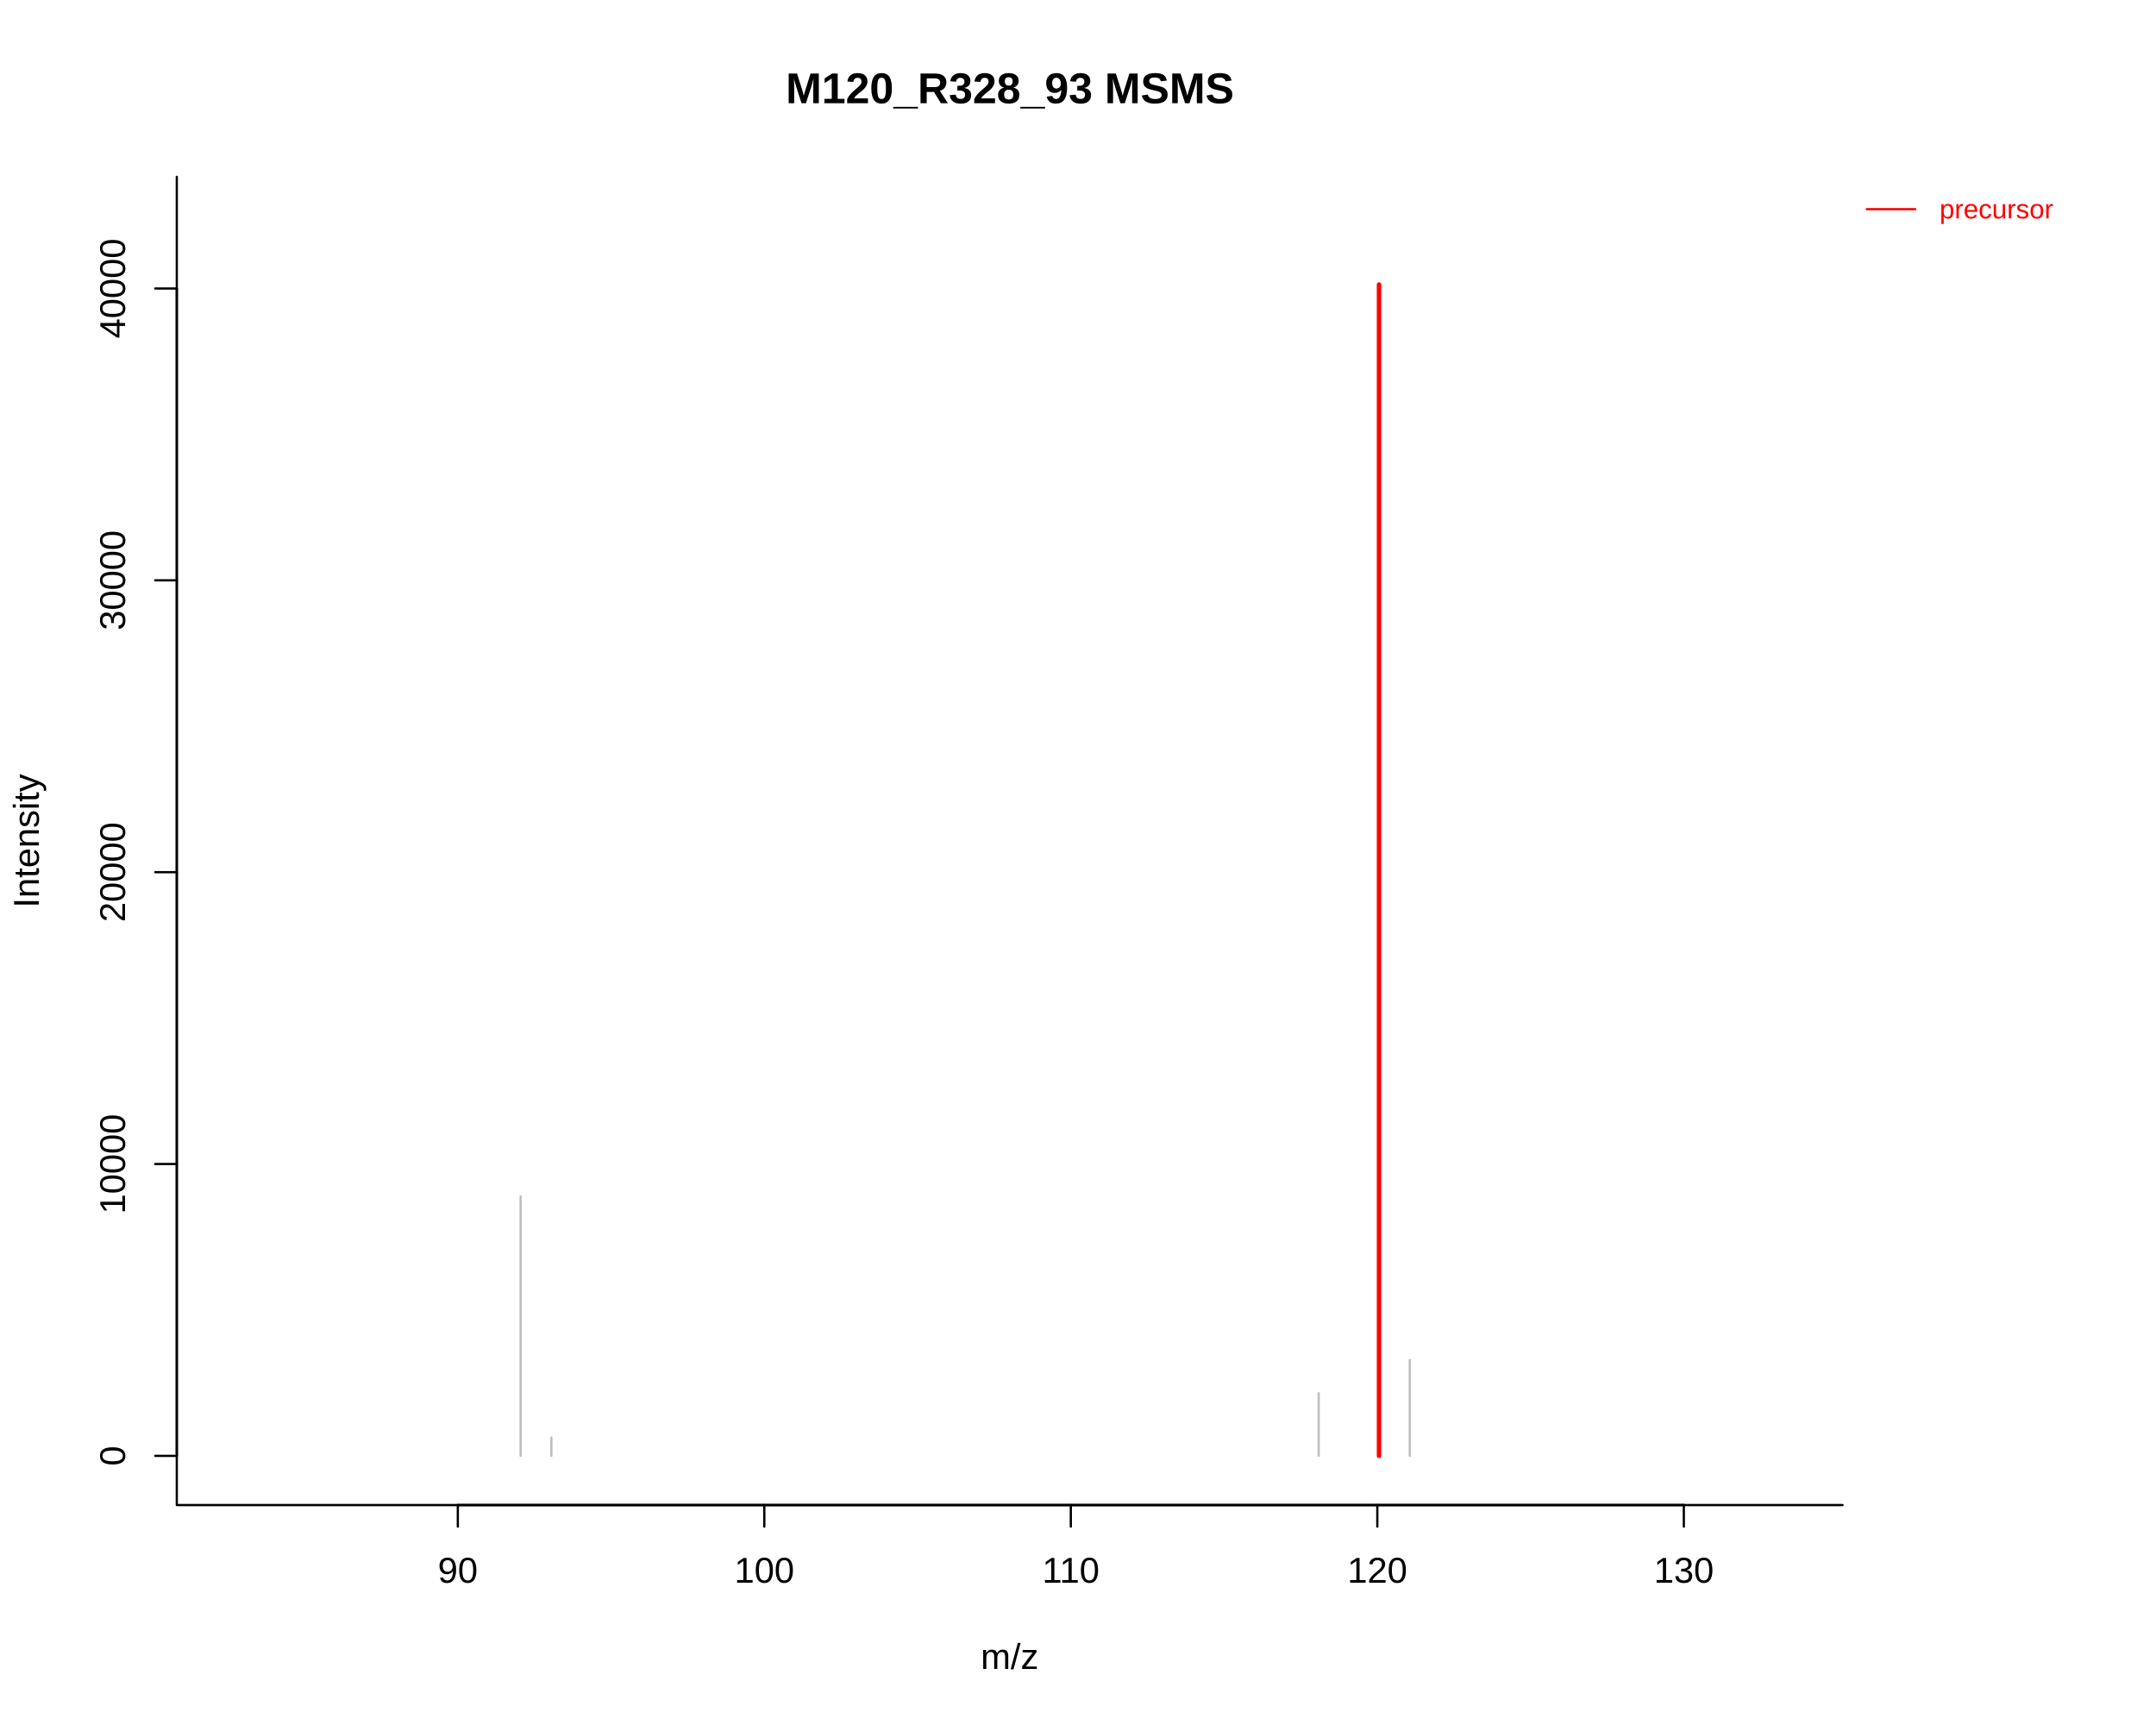
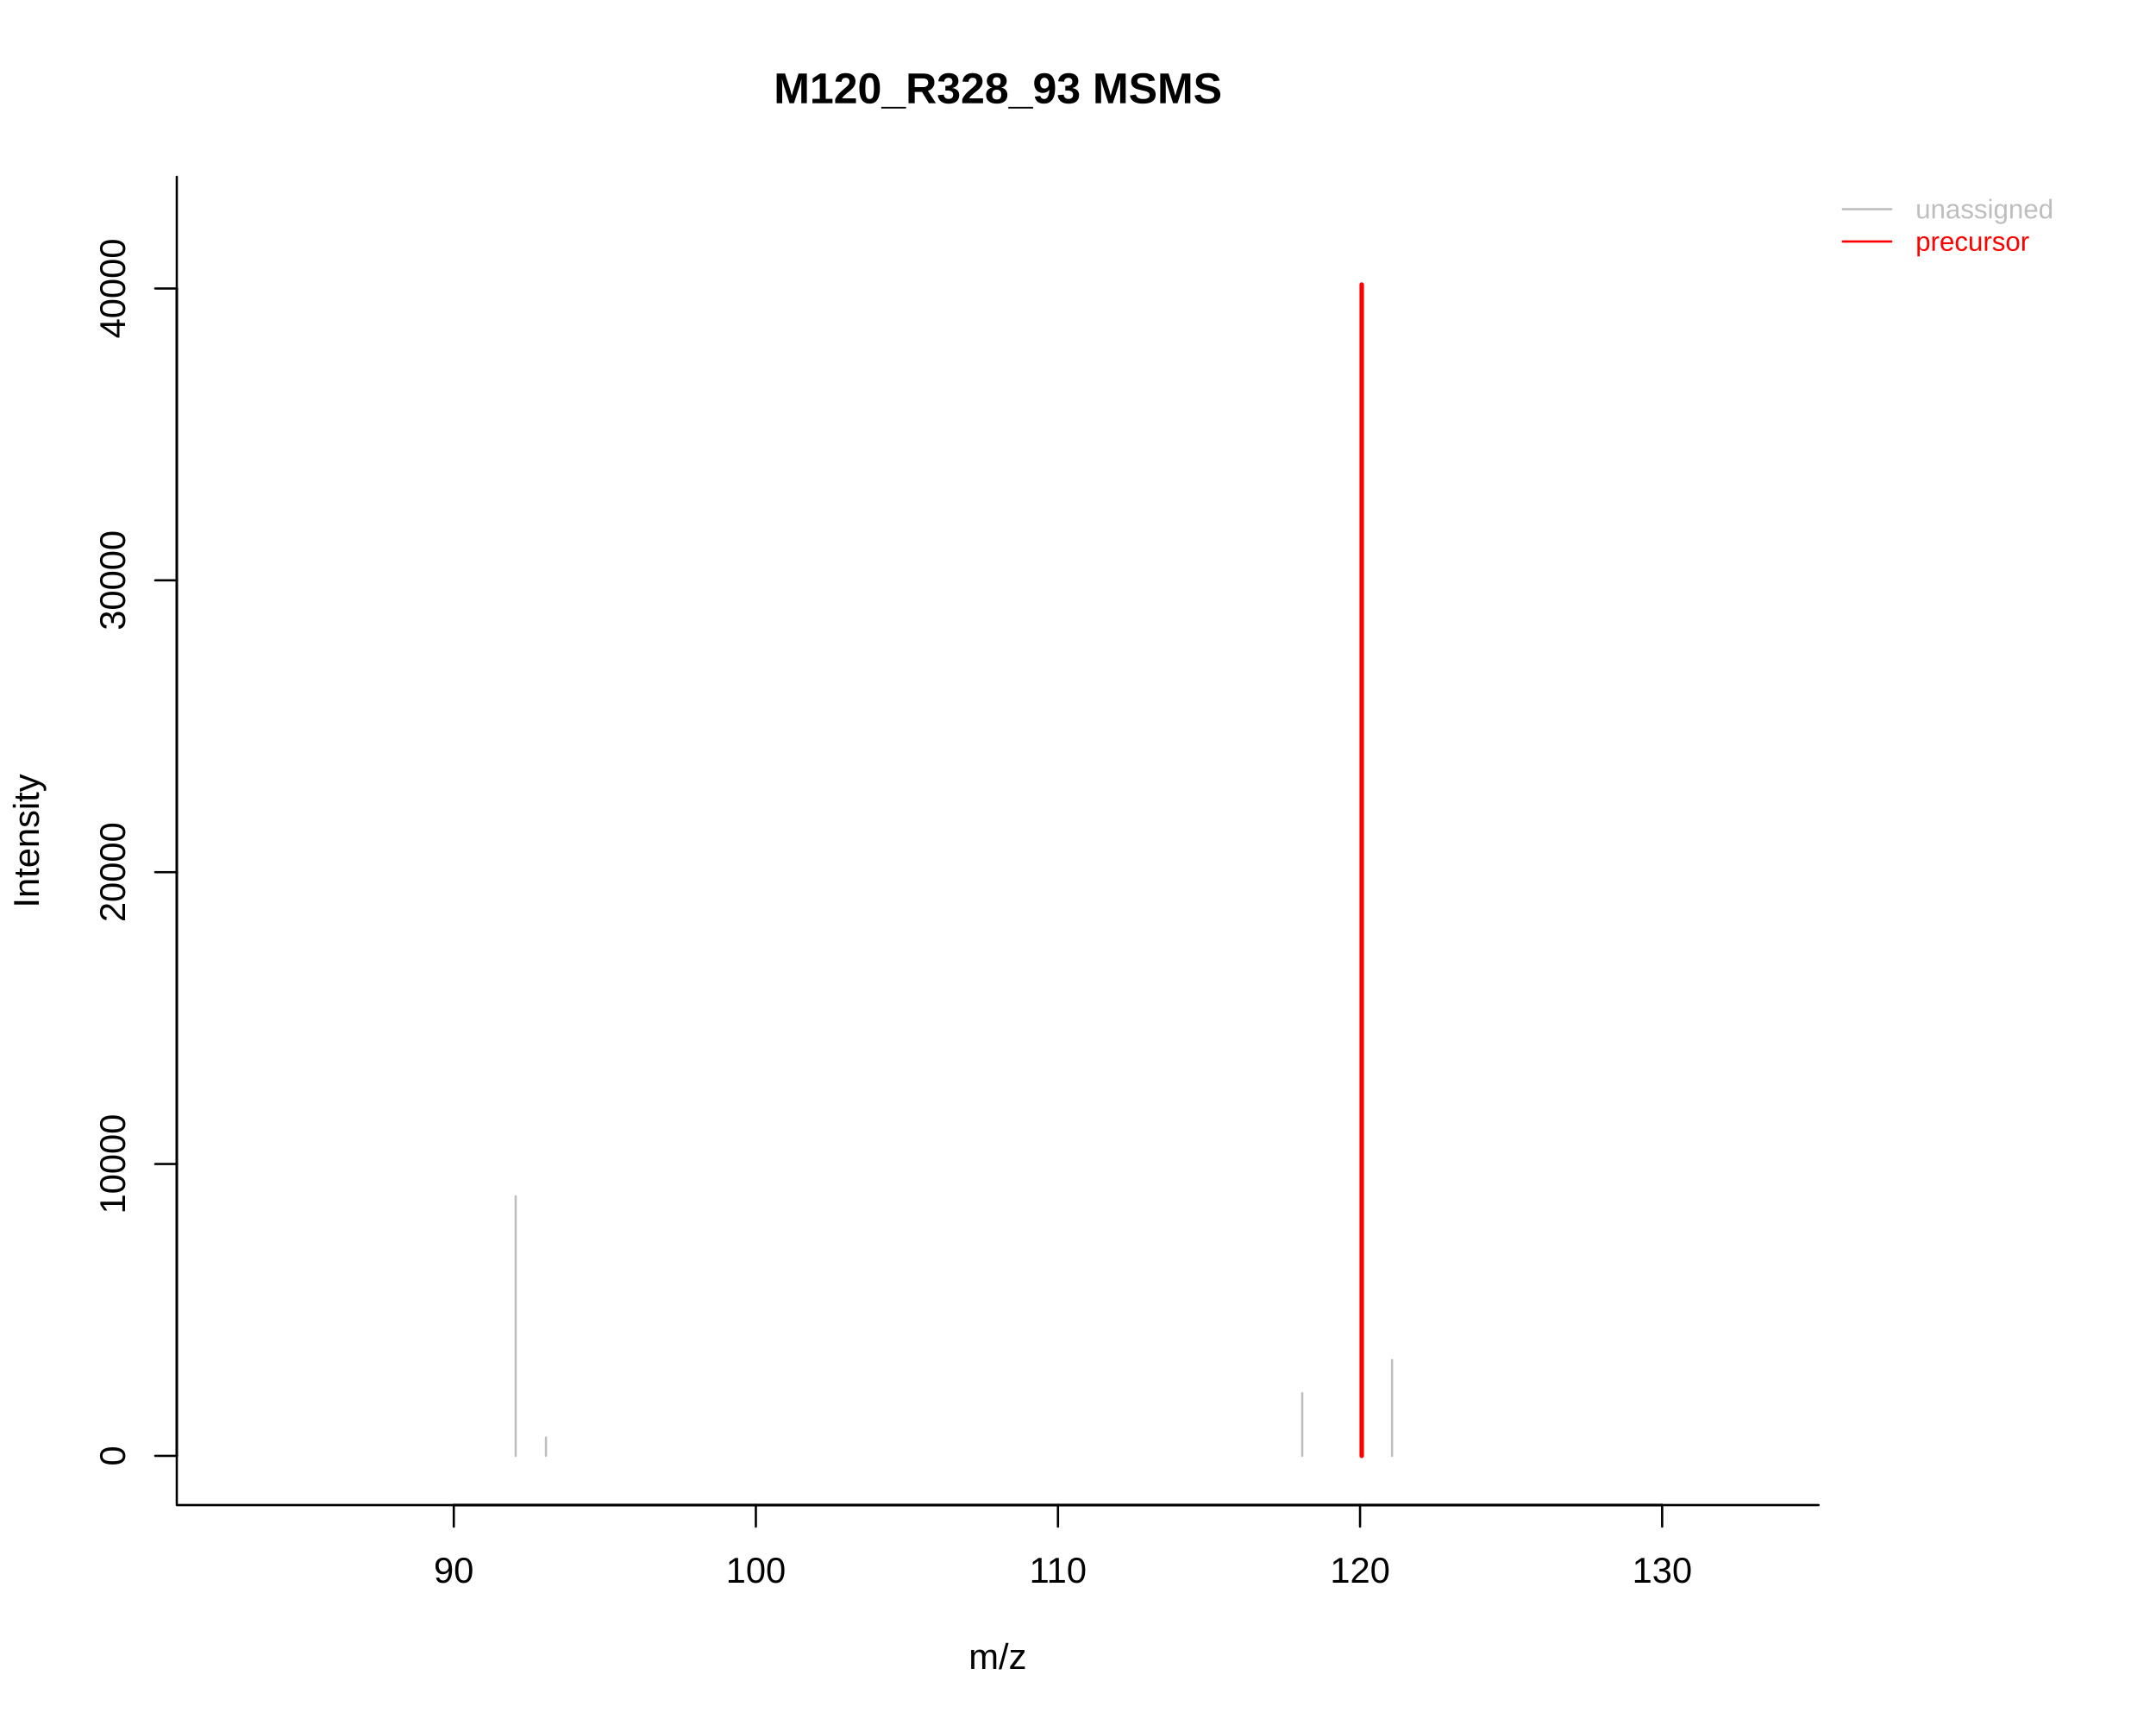
<svg xmlns="http://www.w3.org/2000/svg" viewBox="0 0 720.00 576.00">
  <defs>
    <style type="text/css">
    line, polyline, polygon, path, rect, circle {
      fill: none;
      stroke: #000000;
      stroke-linecap: round;
      stroke-linejoin: round;
      stroke-miterlimit: 10.00;
    }
  </style>
  </defs>
  <rect width="100%" height="100%" style="stroke: none; fill: #FFFFFF;" />
-   <line x1="152.89" y1="502.56" x2="562.32" y2="502.56" style="stroke-width: 0.75;" />
-   <line x1="152.89" y1="502.56" x2="152.89" y2="509.76" style="stroke-width: 0.75;" />
-   <line x1="255.24" y1="502.56" x2="255.24" y2="509.76" style="stroke-width: 0.75;" />
-   <line x1="357.60" y1="502.56" x2="357.60" y2="509.76" style="stroke-width: 0.75;" />
-   <line x1="459.96" y1="502.56" x2="459.96" y2="509.76" style="stroke-width: 0.75;" />
-   <line x1="562.32" y1="502.56" x2="562.32" y2="509.76" style="stroke-width: 0.75;" />
-   <text x="146.21" y="528.48" style="font-size: 12.00px; font-family: Liberation Sans;" textLength="13.34px" lengthAdjust="spacingAndGlyphs">90</text>
-   <text x="245.24" y="528.48" style="font-size: 12.00px; font-family: Liberation Sans;" textLength="20.02px" lengthAdjust="spacingAndGlyphs">100</text>
-   <text x="348.04" y="528.48" style="font-size: 12.00px; font-family: Liberation Sans;" textLength="19.12px" lengthAdjust="spacingAndGlyphs">110</text>
-   <text x="449.95" y="528.48" style="font-size: 12.00px; font-family: Liberation Sans;" textLength="20.02px" lengthAdjust="spacingAndGlyphs">120</text>
-   <text x="552.31" y="528.48" style="font-size: 12.00px; font-family: Liberation Sans;" textLength="20.02px" lengthAdjust="spacingAndGlyphs">130</text>
+   <line x1="151.54" y1="502.56" x2="555.08" y2="502.56" style="stroke-width: 0.75;" />
+   <line x1="151.54" y1="502.56" x2="151.54" y2="509.76" style="stroke-width: 0.75;" />
+   <line x1="252.42" y1="502.56" x2="252.42" y2="509.76" style="stroke-width: 0.75;" />
+   <line x1="353.31" y1="502.56" x2="353.31" y2="509.76" style="stroke-width: 0.75;" />
+   <line x1="454.19" y1="502.56" x2="454.19" y2="509.76" style="stroke-width: 0.75;" />
+   <line x1="555.08" y1="502.56" x2="555.08" y2="509.76" style="stroke-width: 0.75;" />
+   <text x="144.86" y="528.48" style="font-size: 12.00px; font-family: Liberation Sans;" textLength="13.34px" lengthAdjust="spacingAndGlyphs">90</text>
+   <text x="242.41" y="528.48" style="font-size: 12.00px; font-family: Liberation Sans;" textLength="20.02px" lengthAdjust="spacingAndGlyphs">100</text>
+   <text x="343.75" y="528.48" style="font-size: 12.00px; font-family: Liberation Sans;" textLength="19.12px" lengthAdjust="spacingAndGlyphs">110</text>
+   <text x="444.19" y="528.48" style="font-size: 12.00px; font-family: Liberation Sans;" textLength="20.02px" lengthAdjust="spacingAndGlyphs">120</text>
+   <text x="545.07" y="528.48" style="font-size: 12.00px; font-family: Liberation Sans;" textLength="20.02px" lengthAdjust="spacingAndGlyphs">130</text>
  <line x1="59.04" y1="486.13" x2="59.04" y2="96.33" style="stroke-width: 0.75;" />
  <line x1="59.04" y1="486.13" x2="51.84" y2="486.13" style="stroke-width: 0.75;" />
  <line x1="59.04" y1="388.68" x2="51.84" y2="388.68" style="stroke-width: 0.75;" />
  <line x1="59.04" y1="291.23" x2="51.84" y2="291.23" style="stroke-width: 0.75;" />
  <line x1="59.04" y1="193.78" x2="51.84" y2="193.78" style="stroke-width: 0.75;" />
  <line x1="59.04" y1="96.33" x2="51.84" y2="96.33" style="stroke-width: 0.75;" />
  <text transform="translate(41.76,489.47) rotate(-90)" style="font-size: 12.00px; font-family: Liberation Sans;" textLength="6.67px" lengthAdjust="spacingAndGlyphs">0</text>
  <text transform="translate(41.76,405.36) rotate(-90)" style="font-size: 12.00px; font-family: Liberation Sans;" textLength="33.36px" lengthAdjust="spacingAndGlyphs">10000</text>
  <text transform="translate(41.76,307.91) rotate(-90)" style="font-size: 12.00px; font-family: Liberation Sans;" textLength="33.36px" lengthAdjust="spacingAndGlyphs">20000</text>
  <text transform="translate(41.76,210.46) rotate(-90)" style="font-size: 12.00px; font-family: Liberation Sans;" textLength="33.36px" lengthAdjust="spacingAndGlyphs">30000</text>
  <text transform="translate(41.76,113.01) rotate(-90)" style="font-size: 12.00px; font-family: Liberation Sans;" textLength="33.36px" lengthAdjust="spacingAndGlyphs">40000</text>
-   <polyline points="59.04,59.04 59.04,502.56 615.31,502.56 " style="stroke-width: 0.75;" />
+   <polyline points="59.04,59.04 59.04,502.56 607.31,502.56 " style="stroke-width: 0.75;" />
  <defs>
-     <clipPath id="cpMC4wMHw2NDUuNTV8NTc2LjAwfDAuMDA=">
-       <rect x="0.00" y="0.00" width="645.55" height="576.00" />
+     <clipPath id="cpMC4wMHw2MzcuNTV8NTc2LjAwfDAuMDA=">
+       <rect x="0.00" y="0.00" width="637.55" height="576.00" />
    </clipPath>
  </defs>
-   <g clip-path="url(#cpMC4wMHw2NDUuNTV8NTc2LjAwfDAuMDA=)">
-     <text x="262.41" y="34.47" style="font-size: 14.40px; font-weight: bold; font-family: Liberation Sans;" textLength="149.53px" lengthAdjust="spacingAndGlyphs">M120_R328_93 MSMS</text>
+   <g clip-path="url(#cpMC4wMHw2MzcuNTV8NTc2LjAwfDAuMDA=)">
+     <text x="258.41" y="34.47" style="font-size: 14.40px; font-weight: bold; font-family: Liberation Sans;" textLength="149.53px" lengthAdjust="spacingAndGlyphs">M120_R328_93 MSMS</text>
  </g>
-   <g clip-path="url(#cpMC4wMHw2NDUuNTV8NTc2LjAwfDAuMDA=)">
-     <text x="327.51" y="557.28" style="font-size: 12.00px; font-family: Liberation Sans;" textLength="19.33px" lengthAdjust="spacingAndGlyphs">m/z</text>
+   <g clip-path="url(#cpMC4wMHw2MzcuNTV8NTc2LjAwfDAuMDA=)">
+     <text x="323.51" y="557.28" style="font-size: 12.00px; font-family: Liberation Sans;" textLength="19.33px" lengthAdjust="spacingAndGlyphs">m/z</text>
  </g>
-   <g clip-path="url(#cpMC4wMHw2NDUuNTV8NTc2LjAwfDAuMDA=)">
+   <g clip-path="url(#cpMC4wMHw2MzcuNTV8NTc2LjAwfDAuMDA=)">
    <text transform="translate(12.96,303.14) rotate(-90)" style="font-size: 12.00px; font-family: Liberation Sans;" textLength="44.67px" lengthAdjust="spacingAndGlyphs">Intensity</text>
  </g>
  <defs>
-     <clipPath id="cpNTkuMDR8NjE1LjMxfDUwMi41Nnw1OS4wNA==">
-       <rect x="59.04" y="59.04" width="556.27" height="443.52" />
+     <clipPath id="cpNTkuMDR8NjA3LjMxfDUwMi41Nnw1OS4wNA==">
+       <rect x="59.04" y="59.04" width="548.27" height="443.52" />
    </clipPath>
  </defs>
-   <line x1="173.86" y1="486.13" x2="173.86" y2="399.47" style="stroke-width: 0.75; stroke: #BEBEBE;" clip-path="url(#cpNTkuMDR8NjE1LjMxfDUwMi41Nnw1OS4wNA==)" />
-   <line x1="184.13" y1="486.13" x2="184.13" y2="480.01" style="stroke-width: 0.75; stroke: #BEBEBE;" clip-path="url(#cpNTkuMDR8NjE1LjMxfDUwMi41Nnw1OS4wNA==)" />
-   <line x1="440.37" y1="486.13" x2="440.37" y2="465.20" style="stroke-width: 0.75; stroke: #BEBEBE;" clip-path="url(#cpNTkuMDR8NjE1LjMxfDUwMi41Nnw1OS4wNA==)" />
-   <line x1="460.53" y1="486.13" x2="460.53" y2="95.02" style="stroke-width: 1.50; stroke: #FF0000;" clip-path="url(#cpNTkuMDR8NjE1LjMxfDUwMi41Nnw1OS4wNA==)" />
-   <line x1="470.79" y1="486.13" x2="470.79" y2="454.12" style="stroke-width: 0.75; stroke: #BEBEBE;" clip-path="url(#cpNTkuMDR8NjE1LjMxfDUwMi41Nnw1OS4wNA==)" />
+   <line x1="172.21" y1="486.13" x2="172.21" y2="399.47" style="stroke-width: 0.75; stroke: #BEBEBE;" clip-path="url(#cpNTkuMDR8NjA3LjMxfDUwMi41Nnw1OS4wNA==)" />
+   <line x1="182.33" y1="486.13" x2="182.33" y2="480.01" style="stroke-width: 0.75; stroke: #BEBEBE;" clip-path="url(#cpNTkuMDR8NjA3LjMxfDUwMi41Nnw1OS4wNA==)" />
+   <line x1="434.89" y1="486.13" x2="434.89" y2="465.20" style="stroke-width: 0.75; stroke: #BEBEBE;" clip-path="url(#cpNTkuMDR8NjA3LjMxfDUwMi41Nnw1OS4wNA==)" />
+   <line x1="454.75" y1="486.13" x2="454.75" y2="95.02" style="stroke-width: 1.50; stroke: #FF0000;" clip-path="url(#cpNTkuMDR8NjA3LjMxfDUwMi41Nnw1OS4wNA==)" />
+   <line x1="464.87" y1="486.13" x2="464.87" y2="454.12" style="stroke-width: 0.75; stroke: #BEBEBE;" clip-path="url(#cpNTkuMDR8NjA3LjMxfDUwMi41Nnw1OS4wNA==)" />
  <defs>
    <clipPath id="cpMC4wMHw3MjAuMDB8NTc2LjAwfDAuMDA=">
      <rect x="0.00" y="0.00" width="720.00" height="576.00" />
    </clipPath>
  </defs>
-   <line x1="623.41" y1="69.84" x2="639.61" y2="69.84" style="stroke-width: 0.75; stroke: #FF0000;" clip-path="url(#cpMC4wMHw3MjAuMDB8NTc2LjAwfDAuMDA=)" />
+   <line x1="615.41" y1="69.84" x2="631.61" y2="69.84" style="stroke-width: 0.75; stroke: #BEBEBE;" clip-path="url(#cpMC4wMHw3MjAuMDB8NTc2LjAwfDAuMDA=)" />
+   <line x1="615.41" y1="80.64" x2="631.61" y2="80.64" style="stroke-width: 0.75; stroke: #FF0000;" clip-path="url(#cpMC4wMHw3MjAuMDB8NTc2LjAwfDAuMDA=)" />
  <g clip-path="url(#cpMC4wMHw3MjAuMDB8NTc2LjAwfDAuMDA=)">
-     <text x="647.71" y="72.93" style="font-size: 9.00px; fill: #FF0000; font-family: Liberation Sans;" textLength="38.00px" lengthAdjust="spacingAndGlyphs">precursor</text>
+     <text x="639.71" y="72.93" style="font-size: 9.00px; fill: #BEBEBE; font-family: Liberation Sans;" textLength="46.00px" lengthAdjust="spacingAndGlyphs">unassigned</text>
+   </g>
+   <g clip-path="url(#cpMC4wMHw3MjAuMDB8NTc2LjAwfDAuMDA=)">
+     <text x="639.71" y="83.73" style="font-size: 9.00px; fill: #FF0000; font-family: Liberation Sans;" textLength="38.00px" lengthAdjust="spacingAndGlyphs">precursor</text>
  </g>
</svg>
